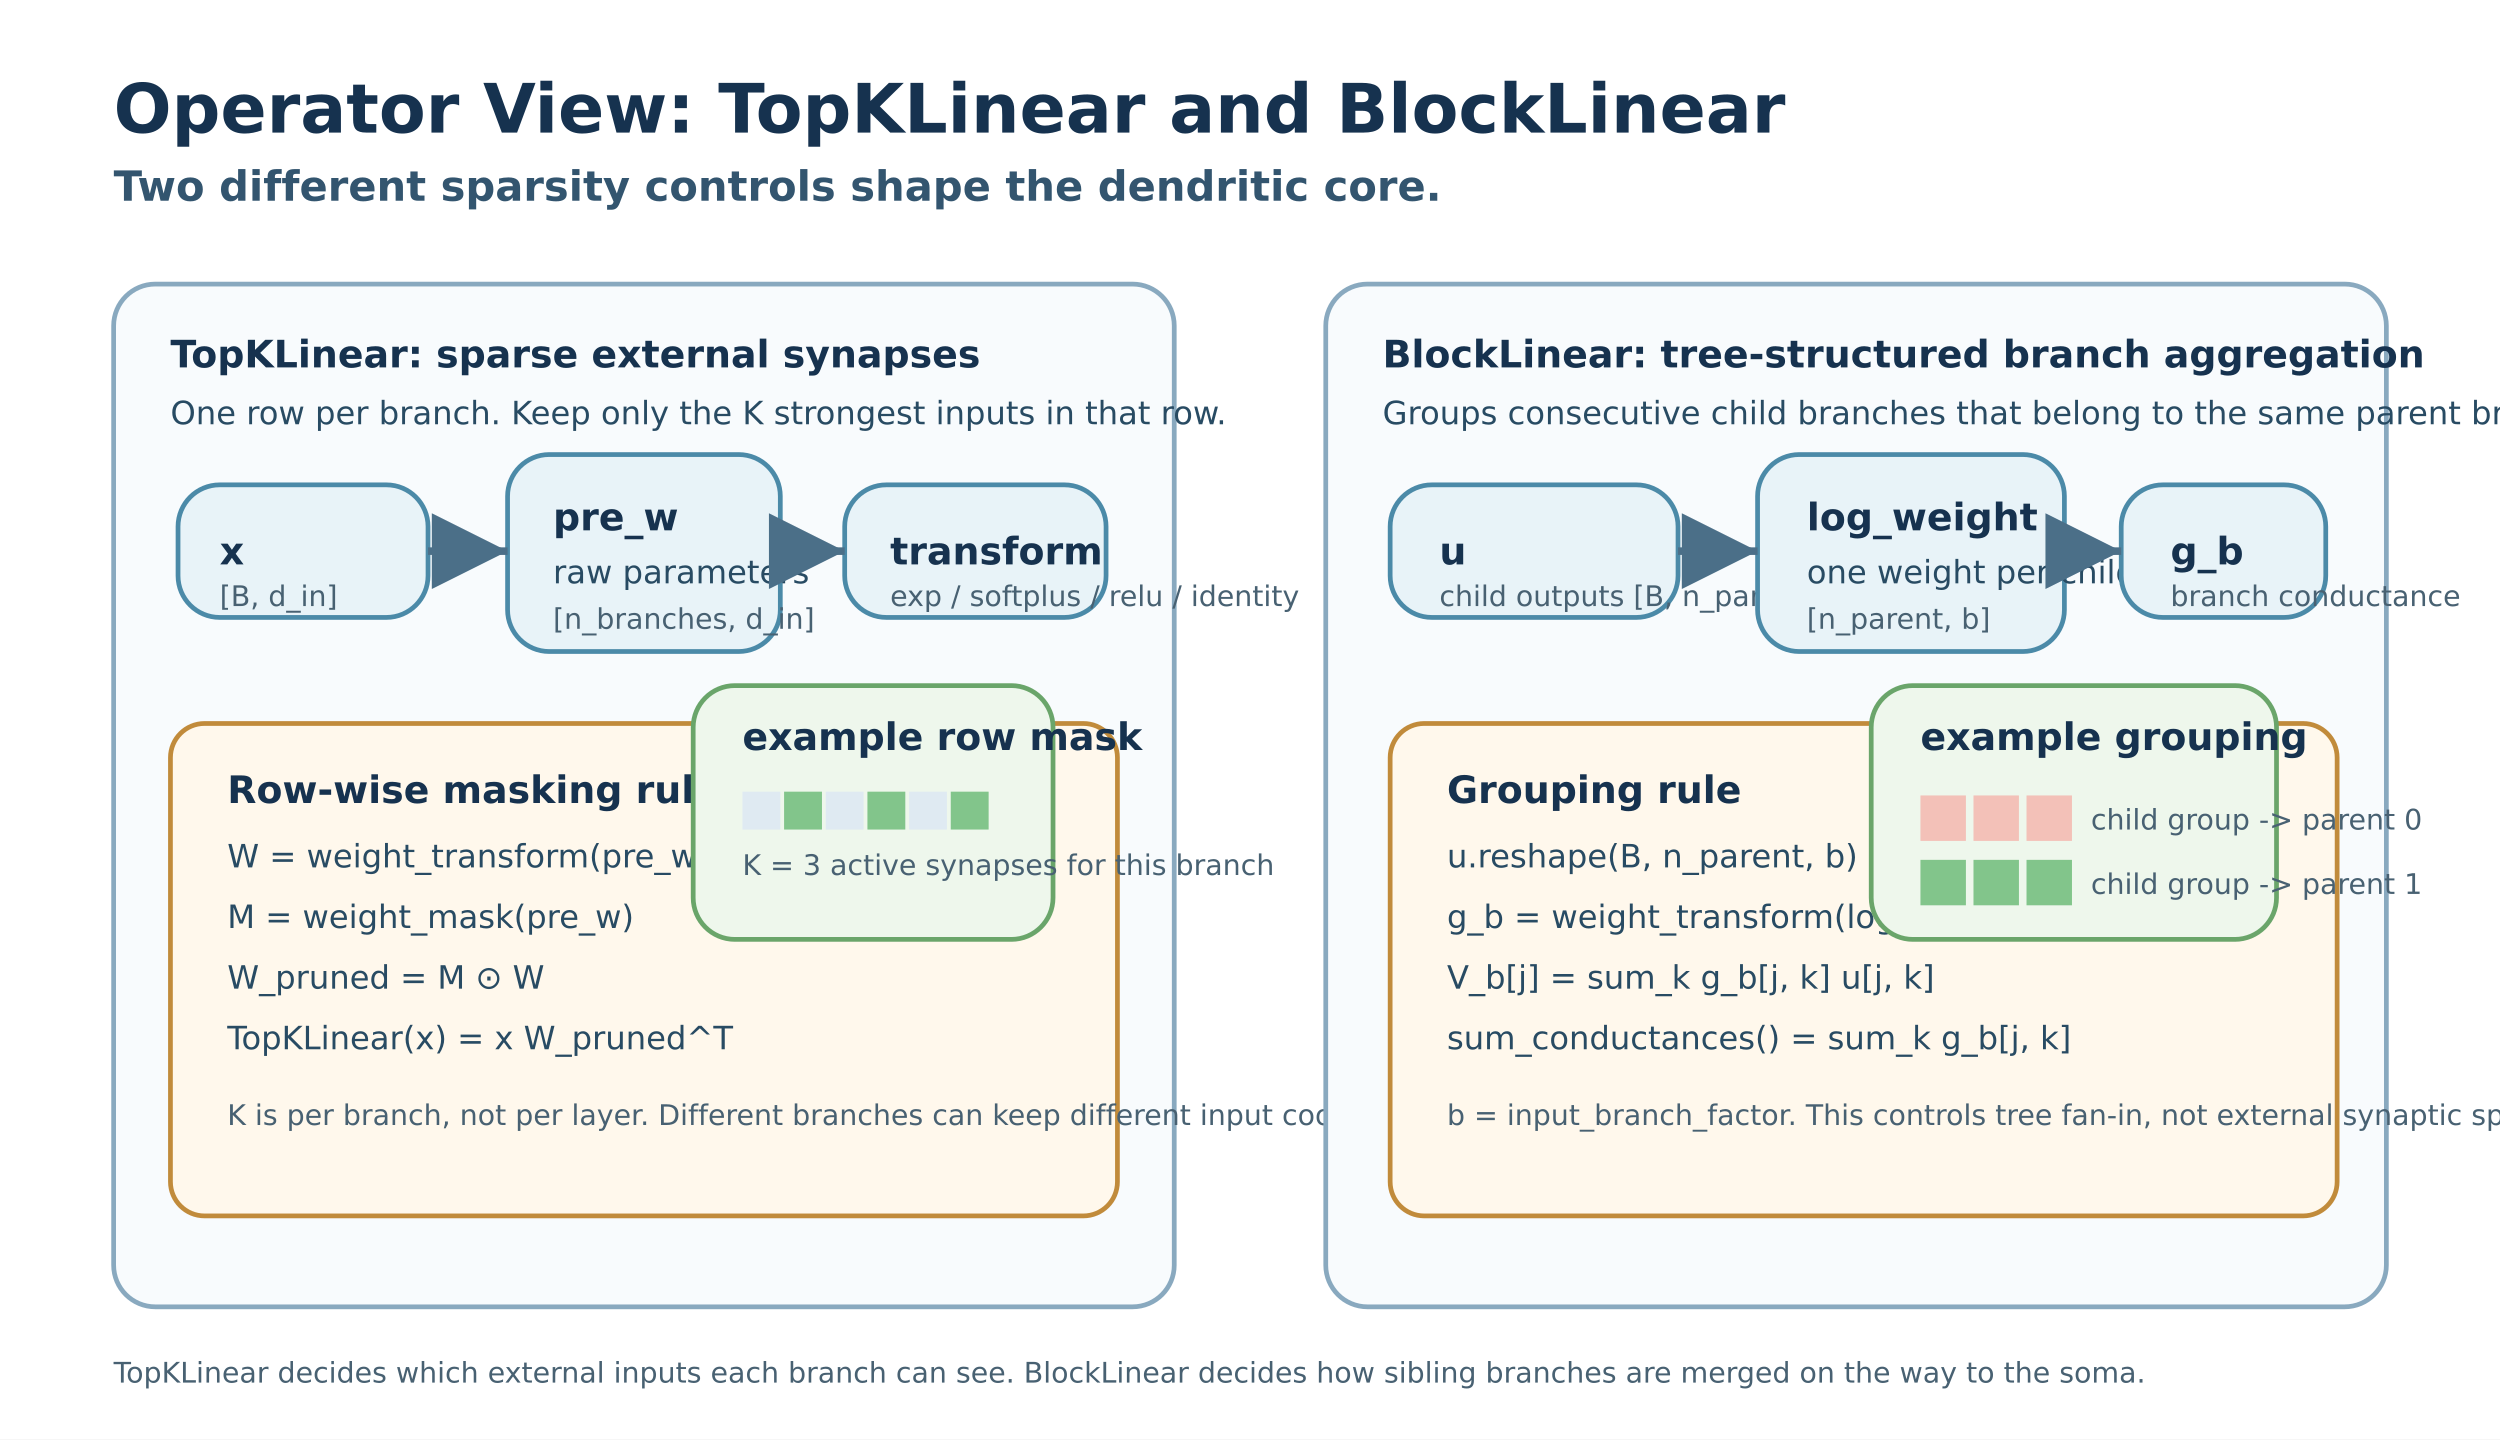
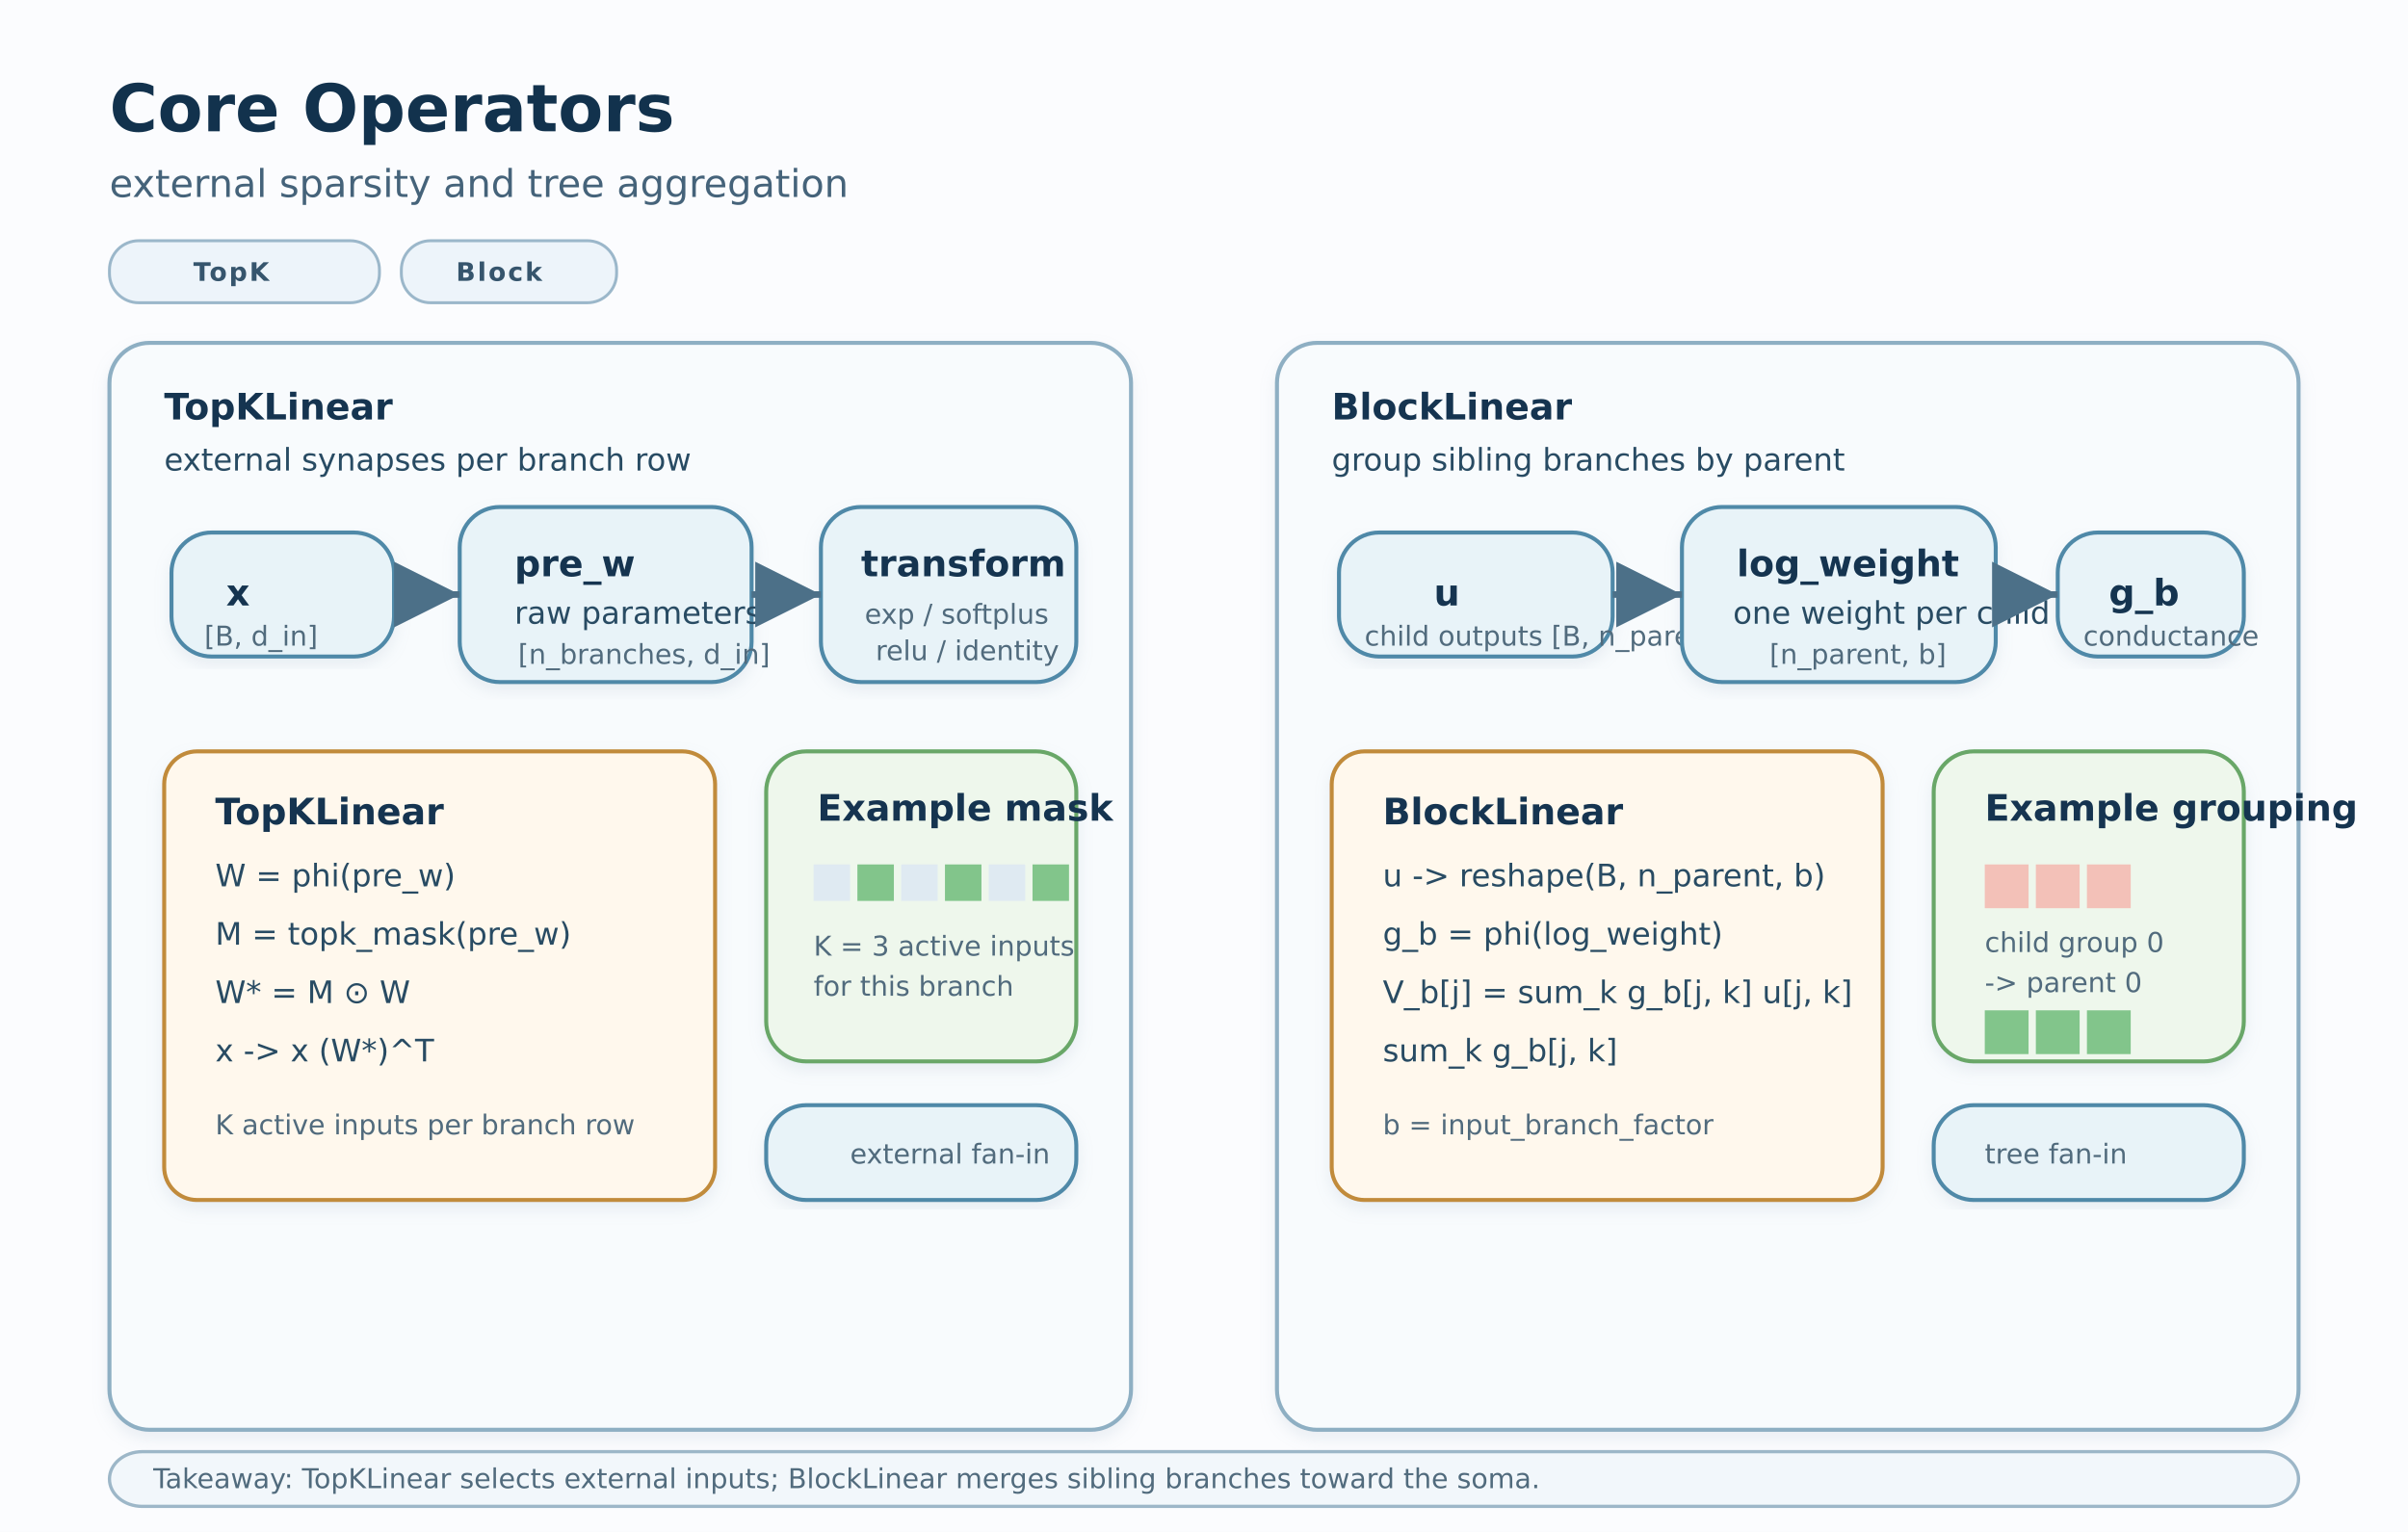
- <svg xmlns="http://www.w3.org/2000/svg" width="1320" height="760" viewBox="0 0 1320 760">
+ <svg xmlns="http://www.w3.org/2000/svg" width="1320" height="840" viewBox="0 0 1320 840">
  <defs>
    <style>
-       .title { font: 700 36px "DejaVu Sans", Arial, sans-serif; fill: #16324f; }
-       .subtitle { font: 600 22px "DejaVu Sans", Arial, sans-serif; fill: #33556f; }
-       .label { font: 600 20px "DejaVu Sans", Arial, sans-serif; fill: #16324f; }
+       .title { font: 700 36px "DejaVu Sans", Arial, sans-serif; fill: #12324d; }
+       .subtitle { font: 500 21px "DejaVu Sans", Arial, sans-serif; fill: #45637a; }
+       .chip { fill: #edf4fa; stroke: #9bb7ca; stroke-width: 1.6; rx: 16; }
+       .chiptext { font: 600 14px "DejaVu Sans", Arial, sans-serif; fill: #36556d; letter-spacing: 0.08em; text-transform: uppercase; }
+       .label { font: 600 20px "DejaVu Sans", Arial, sans-serif; fill: #153450; }
      .body { font: 400 17px "DejaVu Sans", Arial, sans-serif; fill: #284b63; }
-       .small { font: 400 15px "DejaVu Sans", Arial, sans-serif; fill: #486172; }
-       .panel { fill: #f8fbfd; stroke: #89a9bf; stroke-width: 2.5; rx: 22; }
-       .accent { fill: #e8f3f8; stroke: #4b8aa8; stroke-width: 2.5; rx: 22; }
-       .exc { fill: #eef7ec; stroke: #6aa56a; stroke-width: 2.5; rx: 22; }
-       .formula { fill: #fff8ec; stroke: #c18b3b; stroke-width: 2.5; rx: 18; }
-       .arrow { stroke: #4b6f88; stroke-width: 4; fill: none; marker-end: url(#arrowhead); }
-       .grid { stroke: #9ab3c5; stroke-width: 2; fill: none; }
+       .small { font: 400 15px "DejaVu Sans", Arial, sans-serif; fill: #516b7d; }
+       .panel { fill: #f8fbfd; stroke: #8eafc3; stroke-width: 2.2; rx: 22; filter: url(#shadow); }
+       .accent { fill: #e8f3f8; stroke: #4f89a8; stroke-width: 2.2; rx: 22; filter: url(#shadow); }
+       .exc { fill: #eef7ec; stroke: #69a768; stroke-width: 2.2; rx: 22; filter: url(#shadow); }
+       .formula { fill: #fff8ed; stroke: #c18b3b; stroke-width: 2.2; rx: 18; filter: url(#shadow); }
+       .takeaway { fill: #f2f7fb; stroke: #9db7c8; stroke-width: 1.8; rx: 18; }
+       .arrow { stroke: #4c7088; stroke-width: 3.6; fill: none; marker-end: url(#arrowhead); }
      .fill { fill: #dfeaf2; }
      .hot { fill: #82c58b; }
      .cold { fill: #f3c1b8; }
    </style>
+     <filter id="shadow" x="-10%" y="-10%" width="120%" height="120%">
+       <feDropShadow dx="0" dy="4" stdDeviation="4" flood-color="#9fb5c4" flood-opacity="0.18" />
+     </filter>
    <marker id="arrowhead" markerWidth="14" markerHeight="10" refX="10" refY="5" orient="auto">
-       <polygon points="0 0, 10 5, 0 10" fill="#4b6f88" />
+       <polygon points="0 0, 10 5, 0 10" fill="#4c7088" />
    </marker>
  </defs>
-   <rect width="1320" height="760" fill="#ffffff" />
-   <text x="60" y="70" class="title">Operator View: TopKLinear and BlockLinear</text>
-   <text x="60" y="106" class="subtitle">Two different sparsity controls shape the dendritic core.</text>
-   <rect x="60" y="150" width="560" height="540" class="panel" />
-   <text x="90" y="194" class="label">TopKLinear: sparse external synapses</text>
-   <text x="90" y="224" class="body">One row per branch. Keep only the K strongest inputs in that row.</text>
-   <rect x="94" y="256" width="132" height="70" class="accent" />
-   <text x="116" y="298" class="label">x</text>
-   <text x="116" y="320" class="small">[B, d_in]</text>
-   <rect x="268" y="240" width="144" height="104" class="accent" />
-   <text x="292" y="280" class="label">pre_w</text>
-   <text x="292" y="308" class="body">raw parameters</text>
-   <text x="292" y="332" class="small">[n_branches, d_in]</text>
-   <rect x="446" y="256" width="138" height="70" class="accent" />
-   <text x="470" y="298" class="label">transform</text>
-   <text x="470" y="320" class="small">exp / softplus / relu / identity</text>
-   <path d="M226 291 L268 291" class="arrow" />
-   <path d="M412 291 L446 291" class="arrow" />
-   <rect x="90" y="382" width="500" height="260" class="formula" />
-   <text x="120" y="424" class="label">Row-wise masking rule</text>
-   <text x="120" y="458" class="body">W = weight_transform(pre_w)</text>
-   <text x="120" y="490" class="body">M = weight_mask(pre_w)</text>
-   <text x="120" y="522" class="body">W_pruned = M ⊙ W</text>
-   <text x="120" y="554" class="body">TopKLinear(x) = x W_pruned^T</text>
-   <text x="120" y="594" class="small">K is per branch, not per layer. Different branches can keep different input coordinates.</text>
-   <rect x="366" y="362" width="190" height="134" class="exc" />
-   <text x="392" y="396" class="label">example row mask</text>
-   <rect x="392" y="418" width="20" height="20" class="fill" />
-   <rect x="414" y="418" width="20" height="20" class="hot" />
-   <rect x="436" y="418" width="20" height="20" class="fill" />
-   <rect x="458" y="418" width="20" height="20" class="hot" />
-   <rect x="480" y="418" width="20" height="20" class="fill" />
-   <rect x="502" y="418" width="20" height="20" class="hot" />
-   <text x="392" y="462" class="small">K = 3 active synapses for this branch</text>
-   <rect x="700" y="150" width="560" height="540" class="panel" />
-   <text x="730" y="194" class="label">BlockLinear: tree-structured branch aggregation</text>
-   <text x="730" y="224" class="body">Groups consecutive child branches that belong to the same parent branch.</text>
-   <rect x="734" y="256" width="152" height="70" class="accent" />
-   <text x="760" y="298" class="label">u</text>
-   <text x="760" y="320" class="small">child outputs [B, n_parent x b]</text>
-   <rect x="928" y="240" width="162" height="104" class="accent" />
-   <text x="954" y="280" class="label">log_weight</text>
-   <text x="954" y="308" class="body">one weight per child slot</text>
-   <text x="954" y="332" class="small">[n_parent, b]</text>
-   <rect x="1120" y="256" width="108" height="70" class="accent" />
-   <text x="1146" y="298" class="label">g_b</text>
-   <text x="1146" y="320" class="small">branch conductance</text>
-   <path d="M886 291 L928 291" class="arrow" />
-   <path d="M1090 291 L1120 291" class="arrow" />
-   <rect x="734" y="382" width="500" height="260" class="formula" />
-   <text x="764" y="424" class="label">Grouping rule</text>
-   <text x="764" y="458" class="body">u.reshape(B, n_parent, b)</text>
-   <text x="764" y="490" class="body">g_b = weight_transform(log_weight)</text>
-   <text x="764" y="522" class="body">V_b[j] = sum_k g_b[j, k] u[j, k]</text>
-   <text x="764" y="554" class="body">sum_conductances() = sum_k g_b[j, k]</text>
-   <text x="764" y="594" class="small">b = input_branch_factor. This controls tree fan-in, not external synaptic sparsity.</text>
-   <rect x="988" y="362" width="214" height="134" class="exc" />
-   <text x="1014" y="396" class="label">example grouping</text>
-   <rect x="1014" y="420" width="24" height="24" class="cold" />
-   <rect x="1042" y="420" width="24" height="24" class="cold" />
-   <rect x="1070" y="420" width="24" height="24" class="cold" />
-   <text x="1104" y="438" class="small">child group -&gt; parent 0</text>
-   <rect x="1014" y="454" width="24" height="24" class="hot" />
-   <rect x="1042" y="454" width="24" height="24" class="hot" />
-   <rect x="1070" y="454" width="24" height="24" class="hot" />
-   <text x="1104" y="472" class="small">child group -&gt; parent 1</text>
-   <text x="60" y="730" class="small">TopKLinear decides which external inputs each branch can see. BlockLinear decides how sibling branches are merged on the way to the soma.</text>
+   <rect width="1320" height="840" fill="#fbfcfe" />
+   <text x="60" y="72" class="title">Core Operators</text>
+   <text x="60" y="108" class="subtitle">external sparsity and tree aggregation</text>
+   <rect x="60" y="132" width="148" height="34" class="chip" />
+   <text x="106" y="154" class="chiptext">TopK</text>
+   <rect x="220" y="132" width="118" height="34" class="chip" />
+   <text x="250" y="154" class="chiptext">Block</text>
+   <rect x="60" y="188" width="560" height="596" class="panel" />
+   <text x="90" y="230" class="label">TopKLinear</text>
+   <text x="90" y="258" class="body">external synapses per branch row</text>
+   <rect x="94" y="292" width="122" height="68" class="accent" />
+   <text x="124" y="332" class="label">x</text>
+   <text x="112" y="354" class="small">[B, d_in]</text>
+   <rect x="252" y="278" width="160" height="96" class="accent" />
+   <text x="282" y="316" class="label">pre_w</text>
+   <text x="282" y="342" class="body">raw parameters</text>
+   <text x="284" y="364" class="small">[n_branches, d_in]</text>
+   <rect x="450" y="278" width="140" height="96" class="accent" />
+   <text x="472" y="316" class="label">transform</text>
+   <text x="474" y="342" class="small">exp / softplus</text>
+   <text x="480" y="362" class="small">relu / identity</text>
+   <path d="M216 326 L252 326" class="arrow" />
+   <path d="M412 326 L450 326" class="arrow" />
+   <rect x="90" y="412" width="302" height="246" class="formula" />
+   <text x="118" y="452" class="label">TopKLinear</text>
+   <text x="118" y="486" class="body">W = phi(pre_w)</text>
+   <text x="118" y="518" class="body">M = topk_mask(pre_w)</text>
+   <text x="118" y="550" class="body">W* = M ⊙ W</text>
+   <text x="118" y="582" class="body">x -&gt; x (W*)^T</text>
+   <text x="118" y="622" class="small">K active inputs per branch row</text>
+   <rect x="420" y="412" width="170" height="170" class="exc" />
+   <text x="448" y="450" class="label">Example mask</text>
+   <rect x="446" y="474" width="20" height="20" class="fill" />
+   <rect x="470" y="474" width="20" height="20" class="hot" />
+   <rect x="494" y="474" width="20" height="20" class="fill" />
+   <rect x="518" y="474" width="20" height="20" class="hot" />
+   <rect x="542" y="474" width="20" height="20" class="fill" />
+   <rect x="566" y="474" width="20" height="20" class="hot" />
+   <text x="446" y="524" class="small">K = 3 active inputs</text>
+   <text x="446" y="546" class="small">for this branch</text>
+   <rect x="420" y="606" width="170" height="52" class="accent" />
+   <text x="466" y="638" class="small">external fan-in</text>
+   <rect x="700" y="188" width="560" height="596" class="panel" />
+   <text x="730" y="230" class="label">BlockLinear</text>
+   <text x="730" y="258" class="body">group sibling branches by parent</text>
+   <rect x="734" y="292" width="150" height="68" class="accent" />
+   <text x="786" y="332" class="label">u</text>
+   <text x="748" y="354" class="small">child outputs [B, n_parent x b]</text>
+   <rect x="922" y="278" width="172" height="96" class="accent" />
+   <text x="952" y="316" class="label">log_weight</text>
+   <text x="950" y="342" class="body">one weight per child slot</text>
+   <text x="970" y="364" class="small">[n_parent, b]</text>
+   <rect x="1128" y="292" width="102" height="68" class="accent" />
+   <text x="1156" y="332" class="label">g_b</text>
+   <text x="1142" y="354" class="small">conductance</text>
+   <path d="M884 326 L922 326" class="arrow" />
+   <path d="M1094 326 L1128 326" class="arrow" />
+   <rect x="730" y="412" width="302" height="246" class="formula" />
+   <text x="758" y="452" class="label">BlockLinear</text>
+   <text x="758" y="486" class="body">u -&gt; reshape(B, n_parent, b)</text>
+   <text x="758" y="518" class="body">g_b = phi(log_weight)</text>
+   <text x="758" y="550" class="body">V_b[j] = sum_k g_b[j, k] u[j, k]</text>
+   <text x="758" y="582" class="body">sum_k g_b[j, k]</text>
+   <text x="758" y="622" class="small">b = input_branch_factor</text>
+   <rect x="1060" y="412" width="170" height="170" class="exc" />
+   <text x="1088" y="450" class="label">Example grouping</text>
+   <rect x="1088" y="474" width="24" height="24" class="cold" />
+   <rect x="1116" y="474" width="24" height="24" class="cold" />
+   <rect x="1144" y="474" width="24" height="24" class="cold" />
+   <text x="1088" y="522" class="small">child group 0</text>
+   <text x="1088" y="544" class="small">-&gt; parent 0</text>
+   <rect x="1088" y="554" width="24" height="24" class="hot" />
+   <rect x="1116" y="554" width="24" height="24" class="hot" />
+   <rect x="1144" y="554" width="24" height="24" class="hot" />
+   <rect x="1060" y="606" width="170" height="52" class="accent" />
+   <text x="1088" y="638" class="small">tree fan-in</text>
+   <rect x="60" y="796" width="1200" height="30" class="takeaway" />
+   <text x="84" y="816" class="small">Takeaway: TopKLinear selects external inputs; BlockLinear merges sibling branches toward the soma.</text>
</svg>
